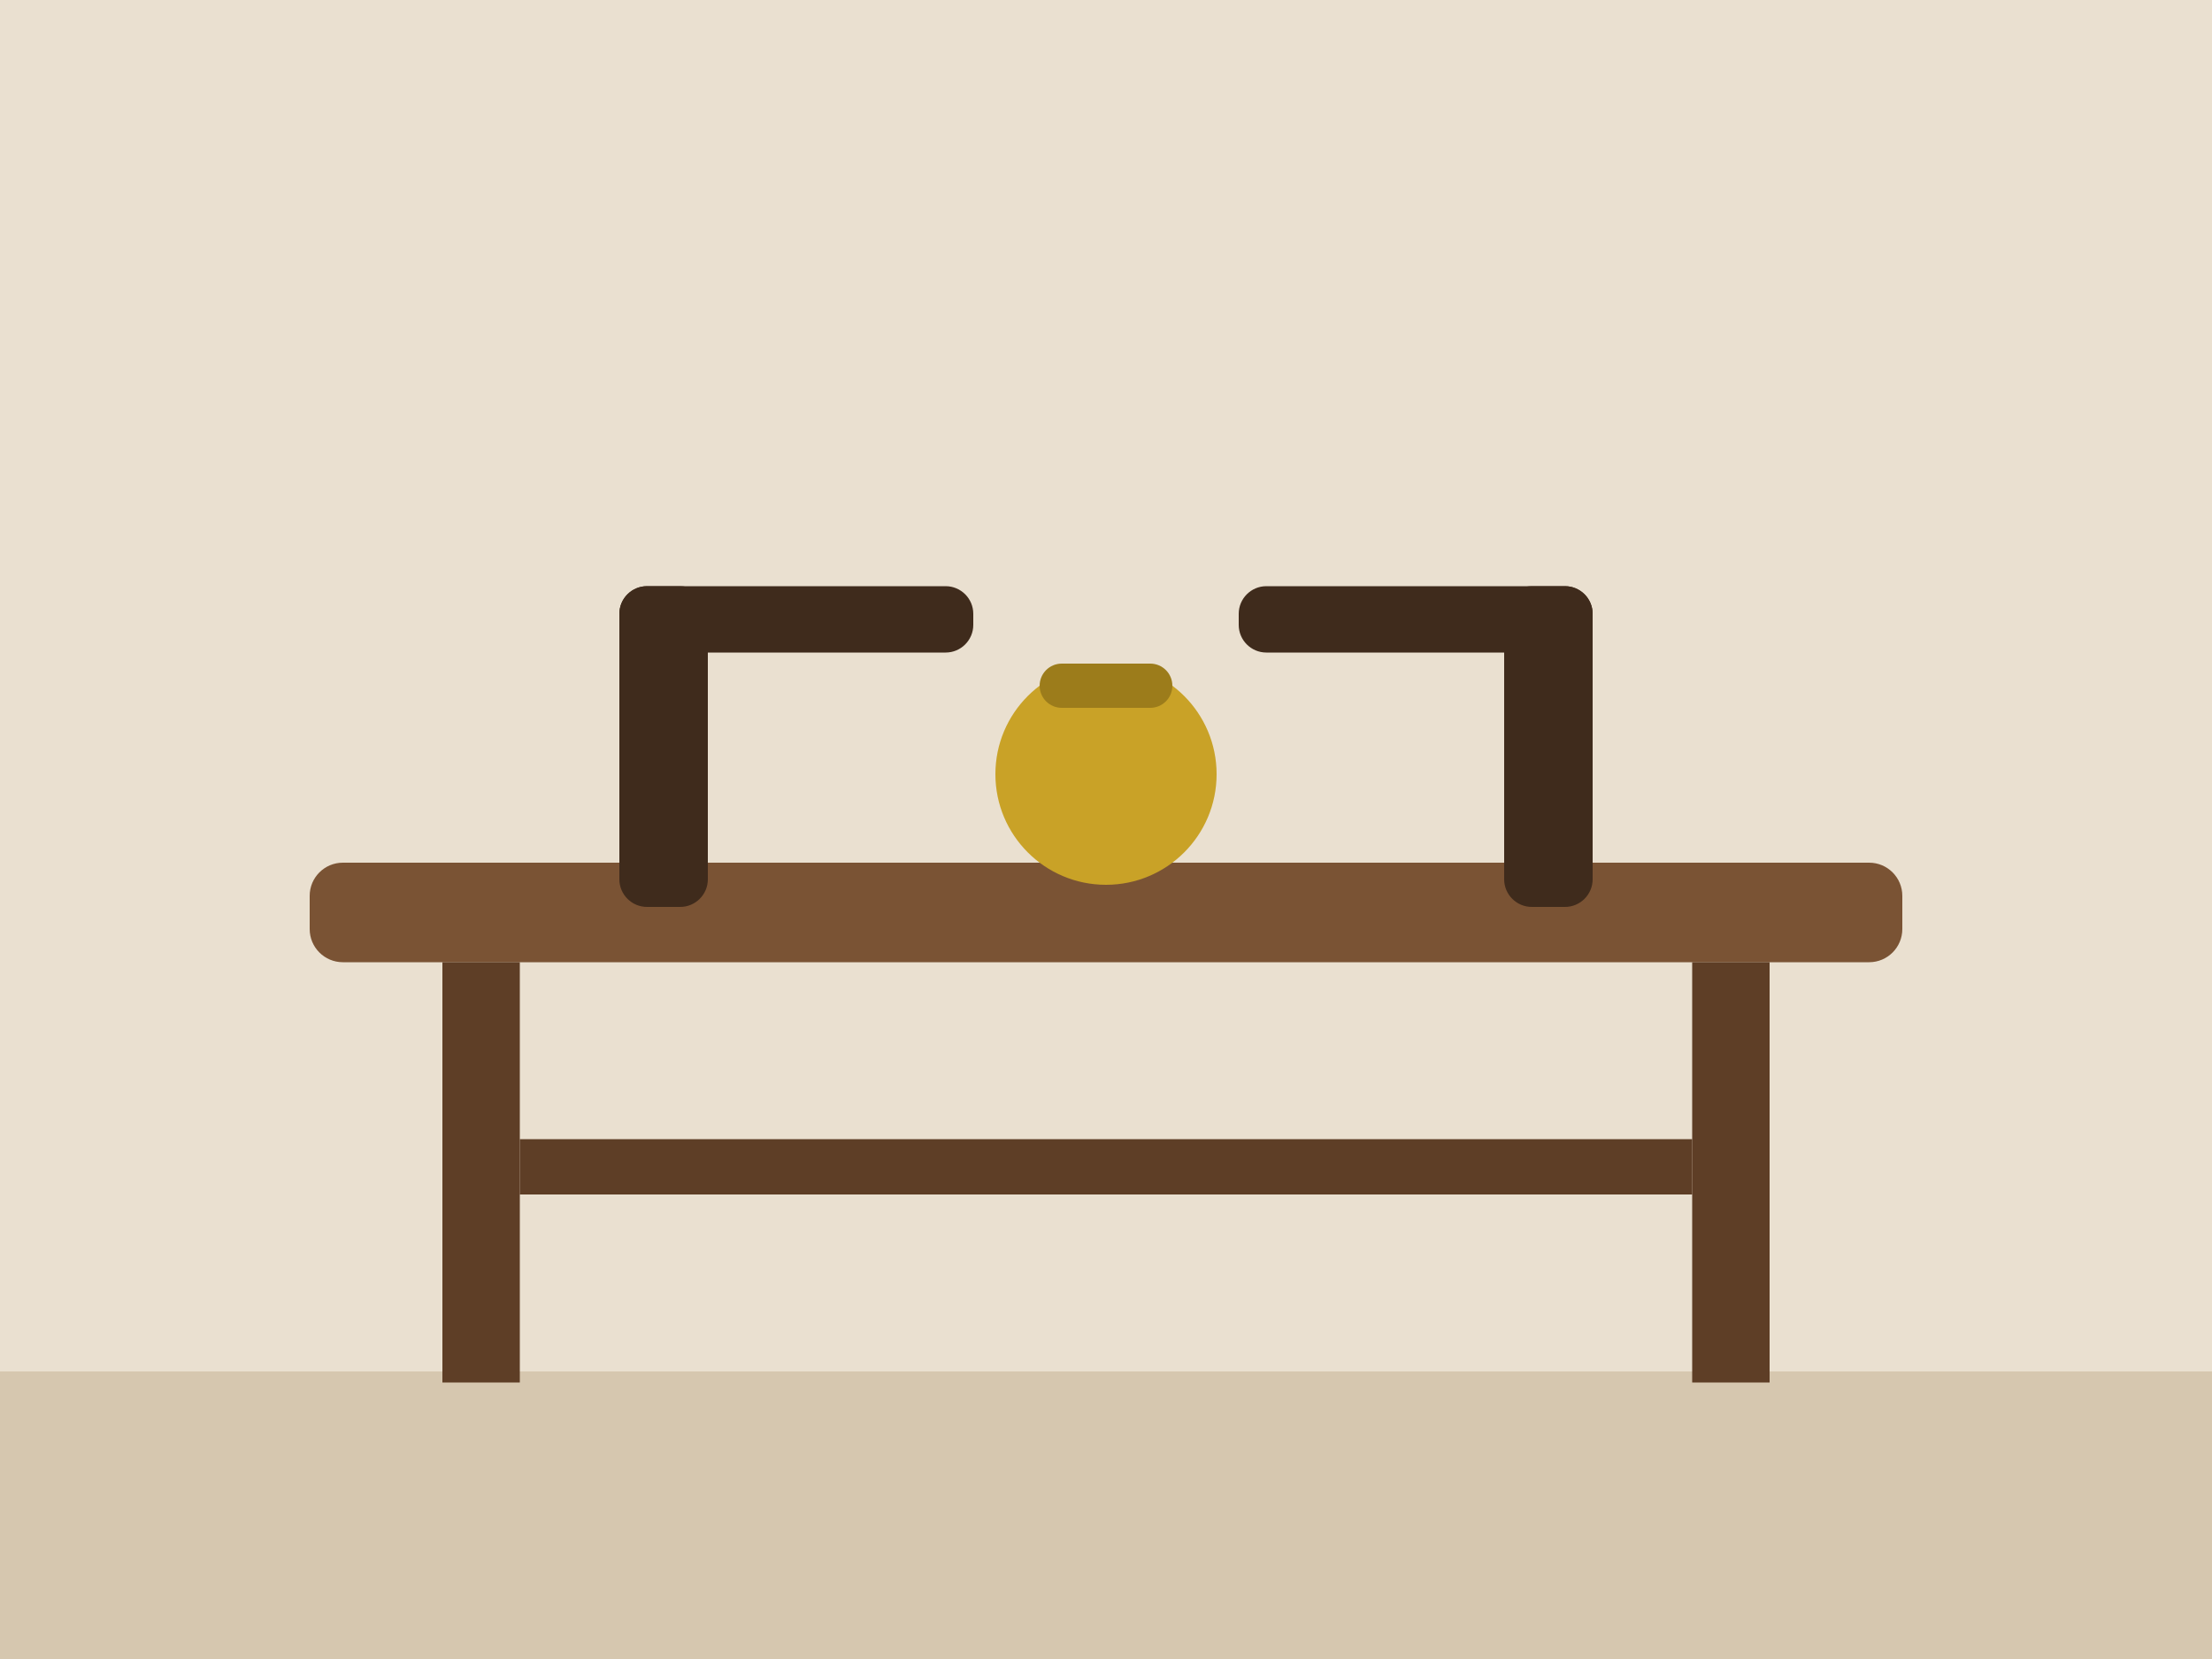
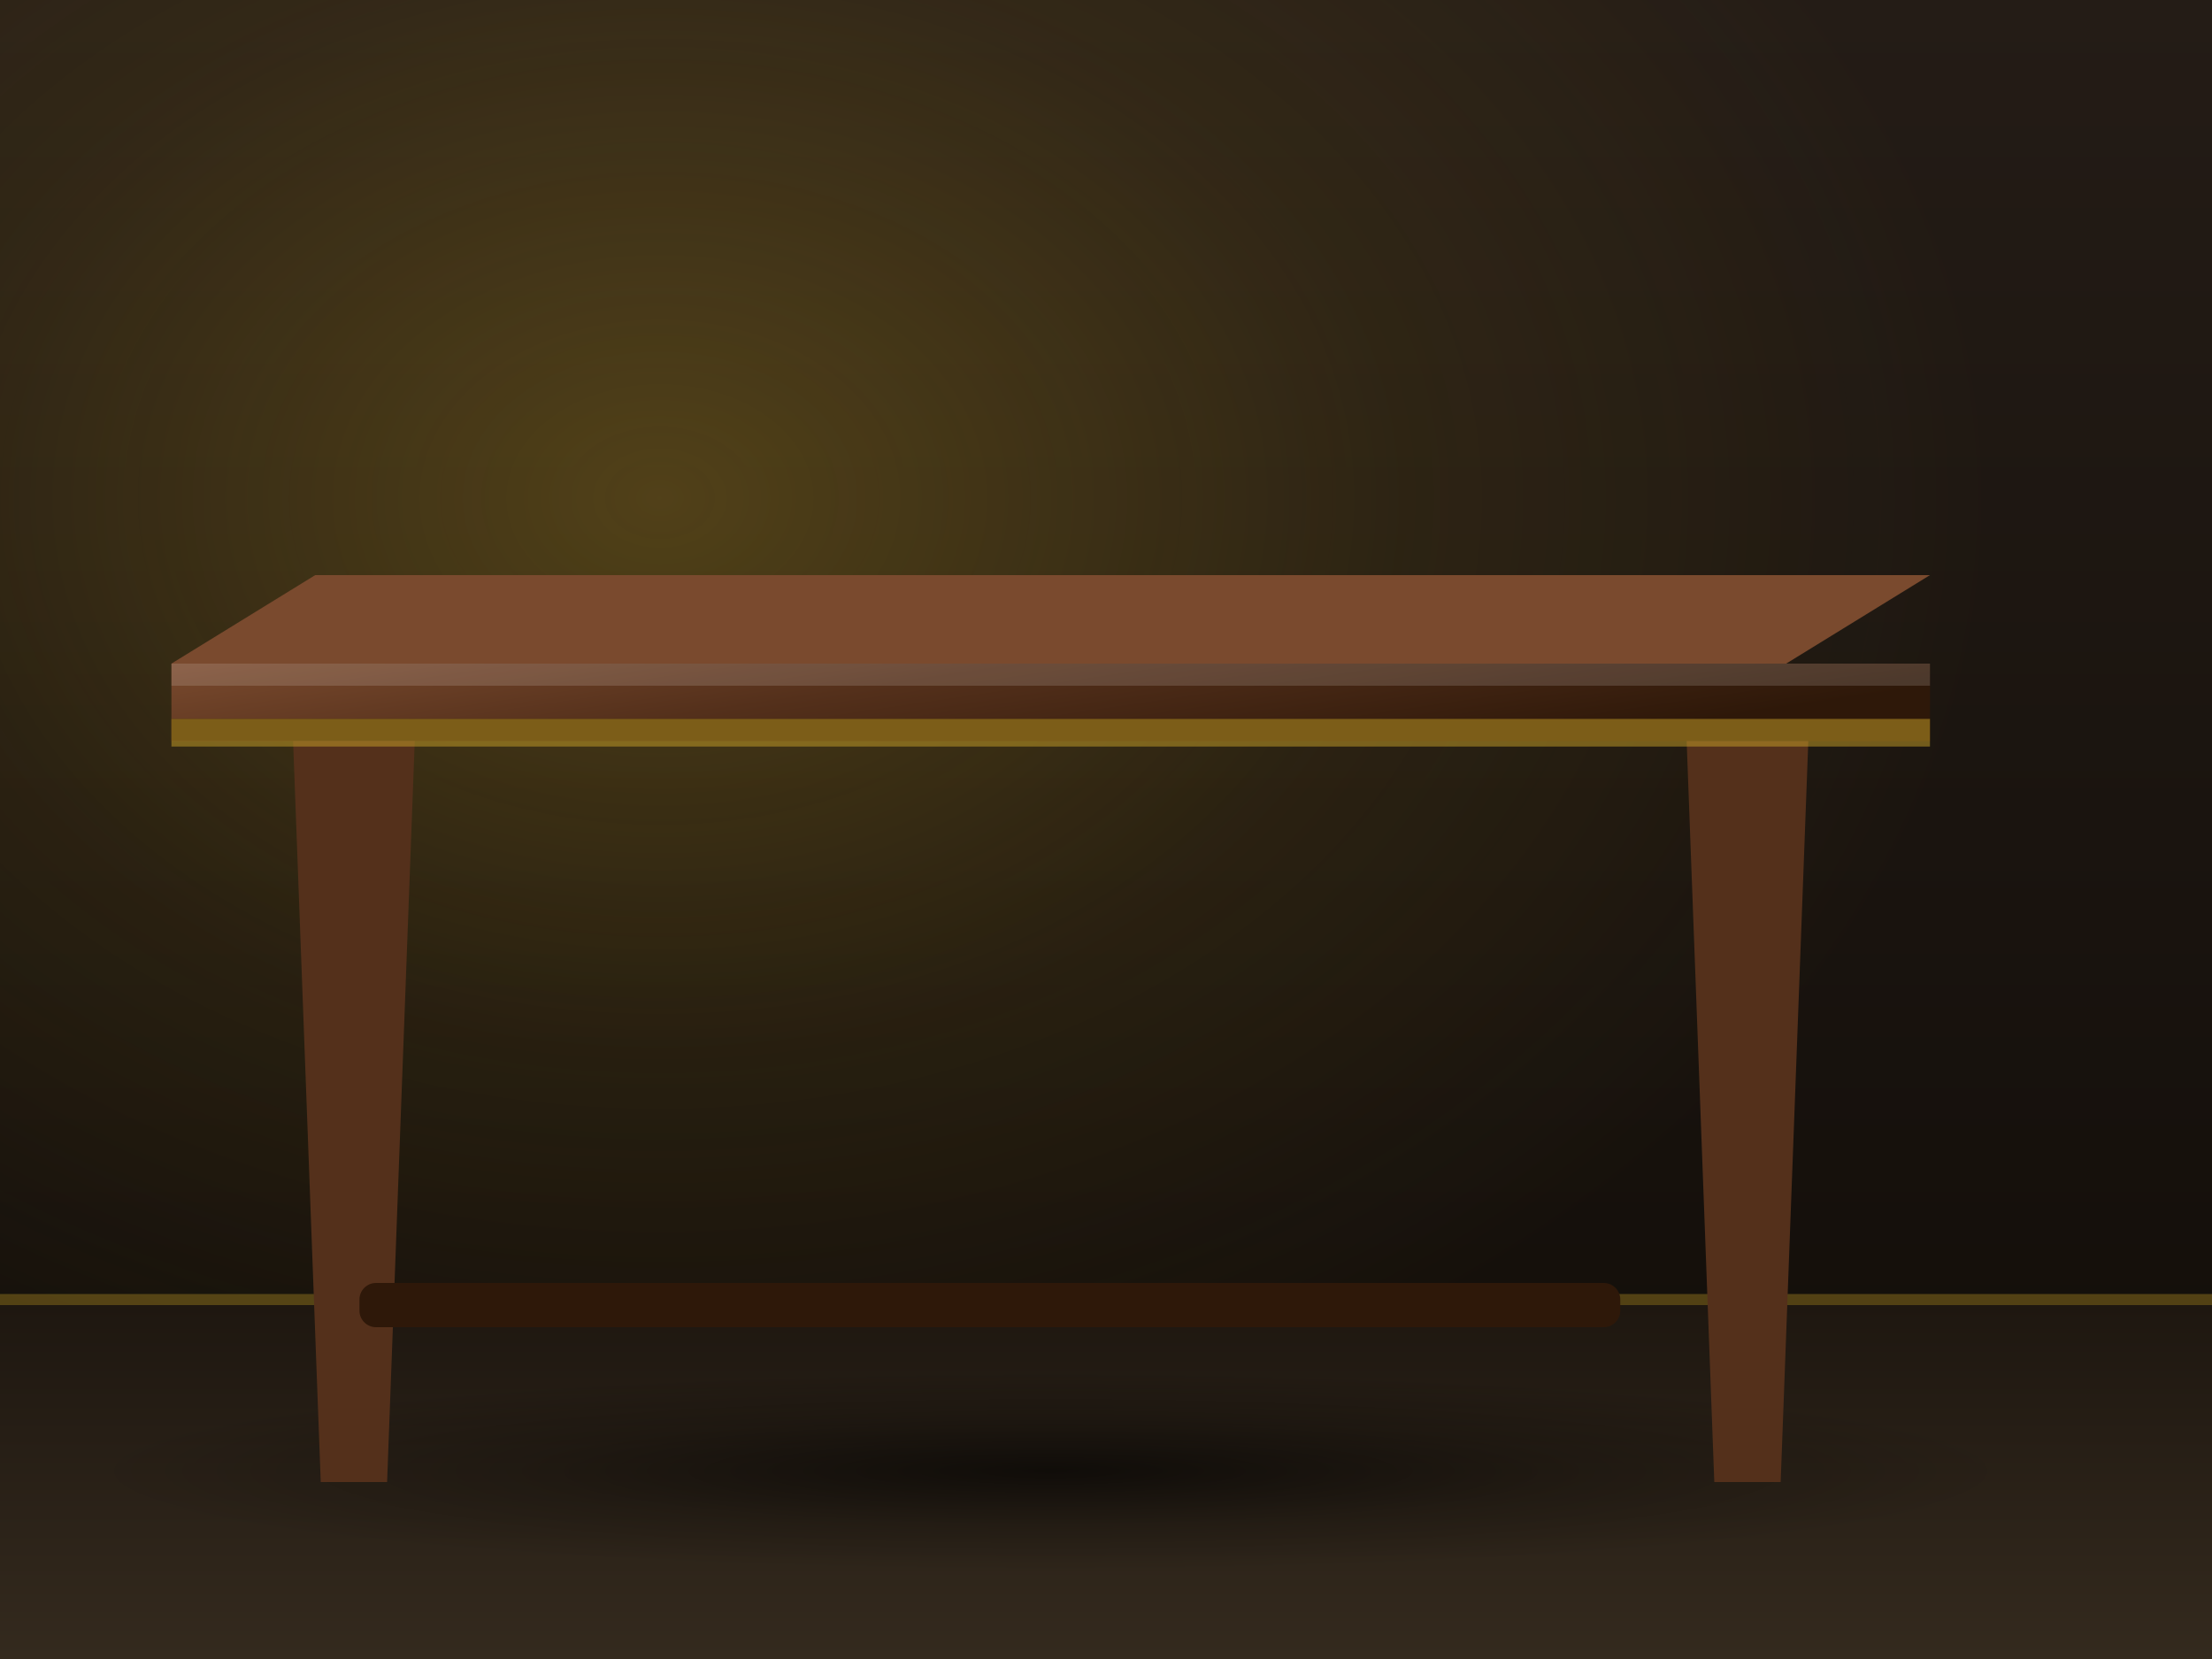
- <svg xmlns="http://www.w3.org/2000/svg" viewBox="0 0 400 300" role="img" aria-label="Dining tables and chairs">
-   <rect width="400" height="300" fill="#EAE0D0" />
-   <rect y="248" width="400" height="52" fill="#D6C7AF" />
-   <rect x="56" y="156" width="288" height="18" rx="6" fill="#7A5334" />
-   <rect x="80" y="174" width="14" height="76" fill="#5E3E26" />
-   <rect x="306" y="174" width="14" height="76" fill="#5E3E26" />
-   <rect x="94" y="206" width="212" height="10" fill="#5E3E26" />
-   <rect x="112" y="106" width="16" height="58" rx="5" fill="#3F2B1C" />
-   <rect x="112" y="106" width="64" height="12" rx="5" fill="#3F2B1C" />
-   <rect x="272" y="106" width="16" height="58" rx="5" fill="#3F2B1C" />
-   <rect x="224" y="106" width="64" height="12" rx="5" fill="#3F2B1C" />
-   <circle cx="200" cy="140" r="20" fill="#C9A227" />
-   <rect x="188" y="120" width="24" height="8" rx="4" fill="#9C7C1B" />
+ <svg xmlns="http://www.w3.org/2000/svg" viewBox="0 0 400 300" role="img" aria-label="Dining tables and consoles">
+   <defs>
+     <linearGradient id="bg" x1="0" y1="0" x2="0" y2="1">
+       <stop offset="0" stop-color="#241C16" />
+       <stop offset="1" stop-color="#100C08" />
+     </linearGradient>
+     <radialGradient id="gw" cx="0.3" cy="0.3" r="0.6">
+       <stop offset="0" stop-color="#C9A227" stop-opacity="0.3" />
+       <stop offset="0.55" stop-color="#C9A227" stop-opacity="0.09" />
+       <stop offset="1" stop-color="#C9A227" stop-opacity="0" />
+     </radialGradient>
+     <linearGradient id="fl" x1="0" y1="0" x2="0" y2="1">
+       <stop offset="0" stop-color="#1E1710" />
+       <stop offset="1" stop-color="#342A1E" />
+     </linearGradient>
+     <linearGradient id="gl" x1="0" y1="0" x2="1" y2="0">
+       <stop offset="0" stop-color="#FFE9B8" stop-opacity="0.3" />
+       <stop offset="1" stop-color="#FFE9B8" stop-opacity="0" />
+     </linearGradient>
+     <linearGradient id="sd" x1="1" y1="0" x2="0" y2="0">
+       <stop offset="0" stop-color="#000000" stop-opacity="0.42" />
+       <stop offset="1" stop-color="#000000" stop-opacity="0" />
+     </linearGradient>
+     <radialGradient id="sh" cx="0.5" cy="0.5" r="0.5">
+       <stop offset="0" stop-color="#000" stop-opacity="0.6" />
+       <stop offset="0.55" stop-color="#000" stop-opacity="0.2" />
+       <stop offset="1" stop-color="#000" stop-opacity="0" />
+     </radialGradient>
+     <linearGradient id="g1" x1="0" y1="0" x2="1" y2="0.3">
+       <stop offset="0" stop-color="#7A4A2E" />
+       <stop offset="0.45" stop-color="#54301B" />
+       <stop offset="1" stop-color="#2E1809" />
+     </linearGradient>
+   </defs>
+   <rect width="400" height="300" fill="url(#bg)" />
+   <rect x="0" y="0" width="400" height="300" fill="url(#gw)" />
+   <rect x="0" y="236" width="400" height="64" fill="url(#fl)" />
+   <rect x="0" y="234" width="400" height="2" fill="#C9A227" opacity="0.34" />
+   <ellipse cx="190" cy="266" rx="172" ry="18" fill="url(#sh)" />
+   <path d="M31 120 L57 104 H349 L323 120 Z" fill="#7A4A2E" />
+   <rect x="31" y="120" width="318" height="14" fill="url(#g1)" />
+   <rect x="31" y="120" width="318" height="4" fill="#FFF" opacity="0.14" />
+   <rect x="31" y="130" width="318" height="4" fill="#2E1809" />
+   <path d="M53 134 H75 L70 268 H58 Z" fill="#54301B" />
+   <path d="M305 134 H327 L322 268 H310 Z" fill="#54301B" />
+   <rect x="65" y="232" width="228" height="8" rx="3" fill="#2E1809" />
+   <rect x="31" y="130" width="318" height="5" fill="#C9A227" opacity="0.5" />
</svg>
